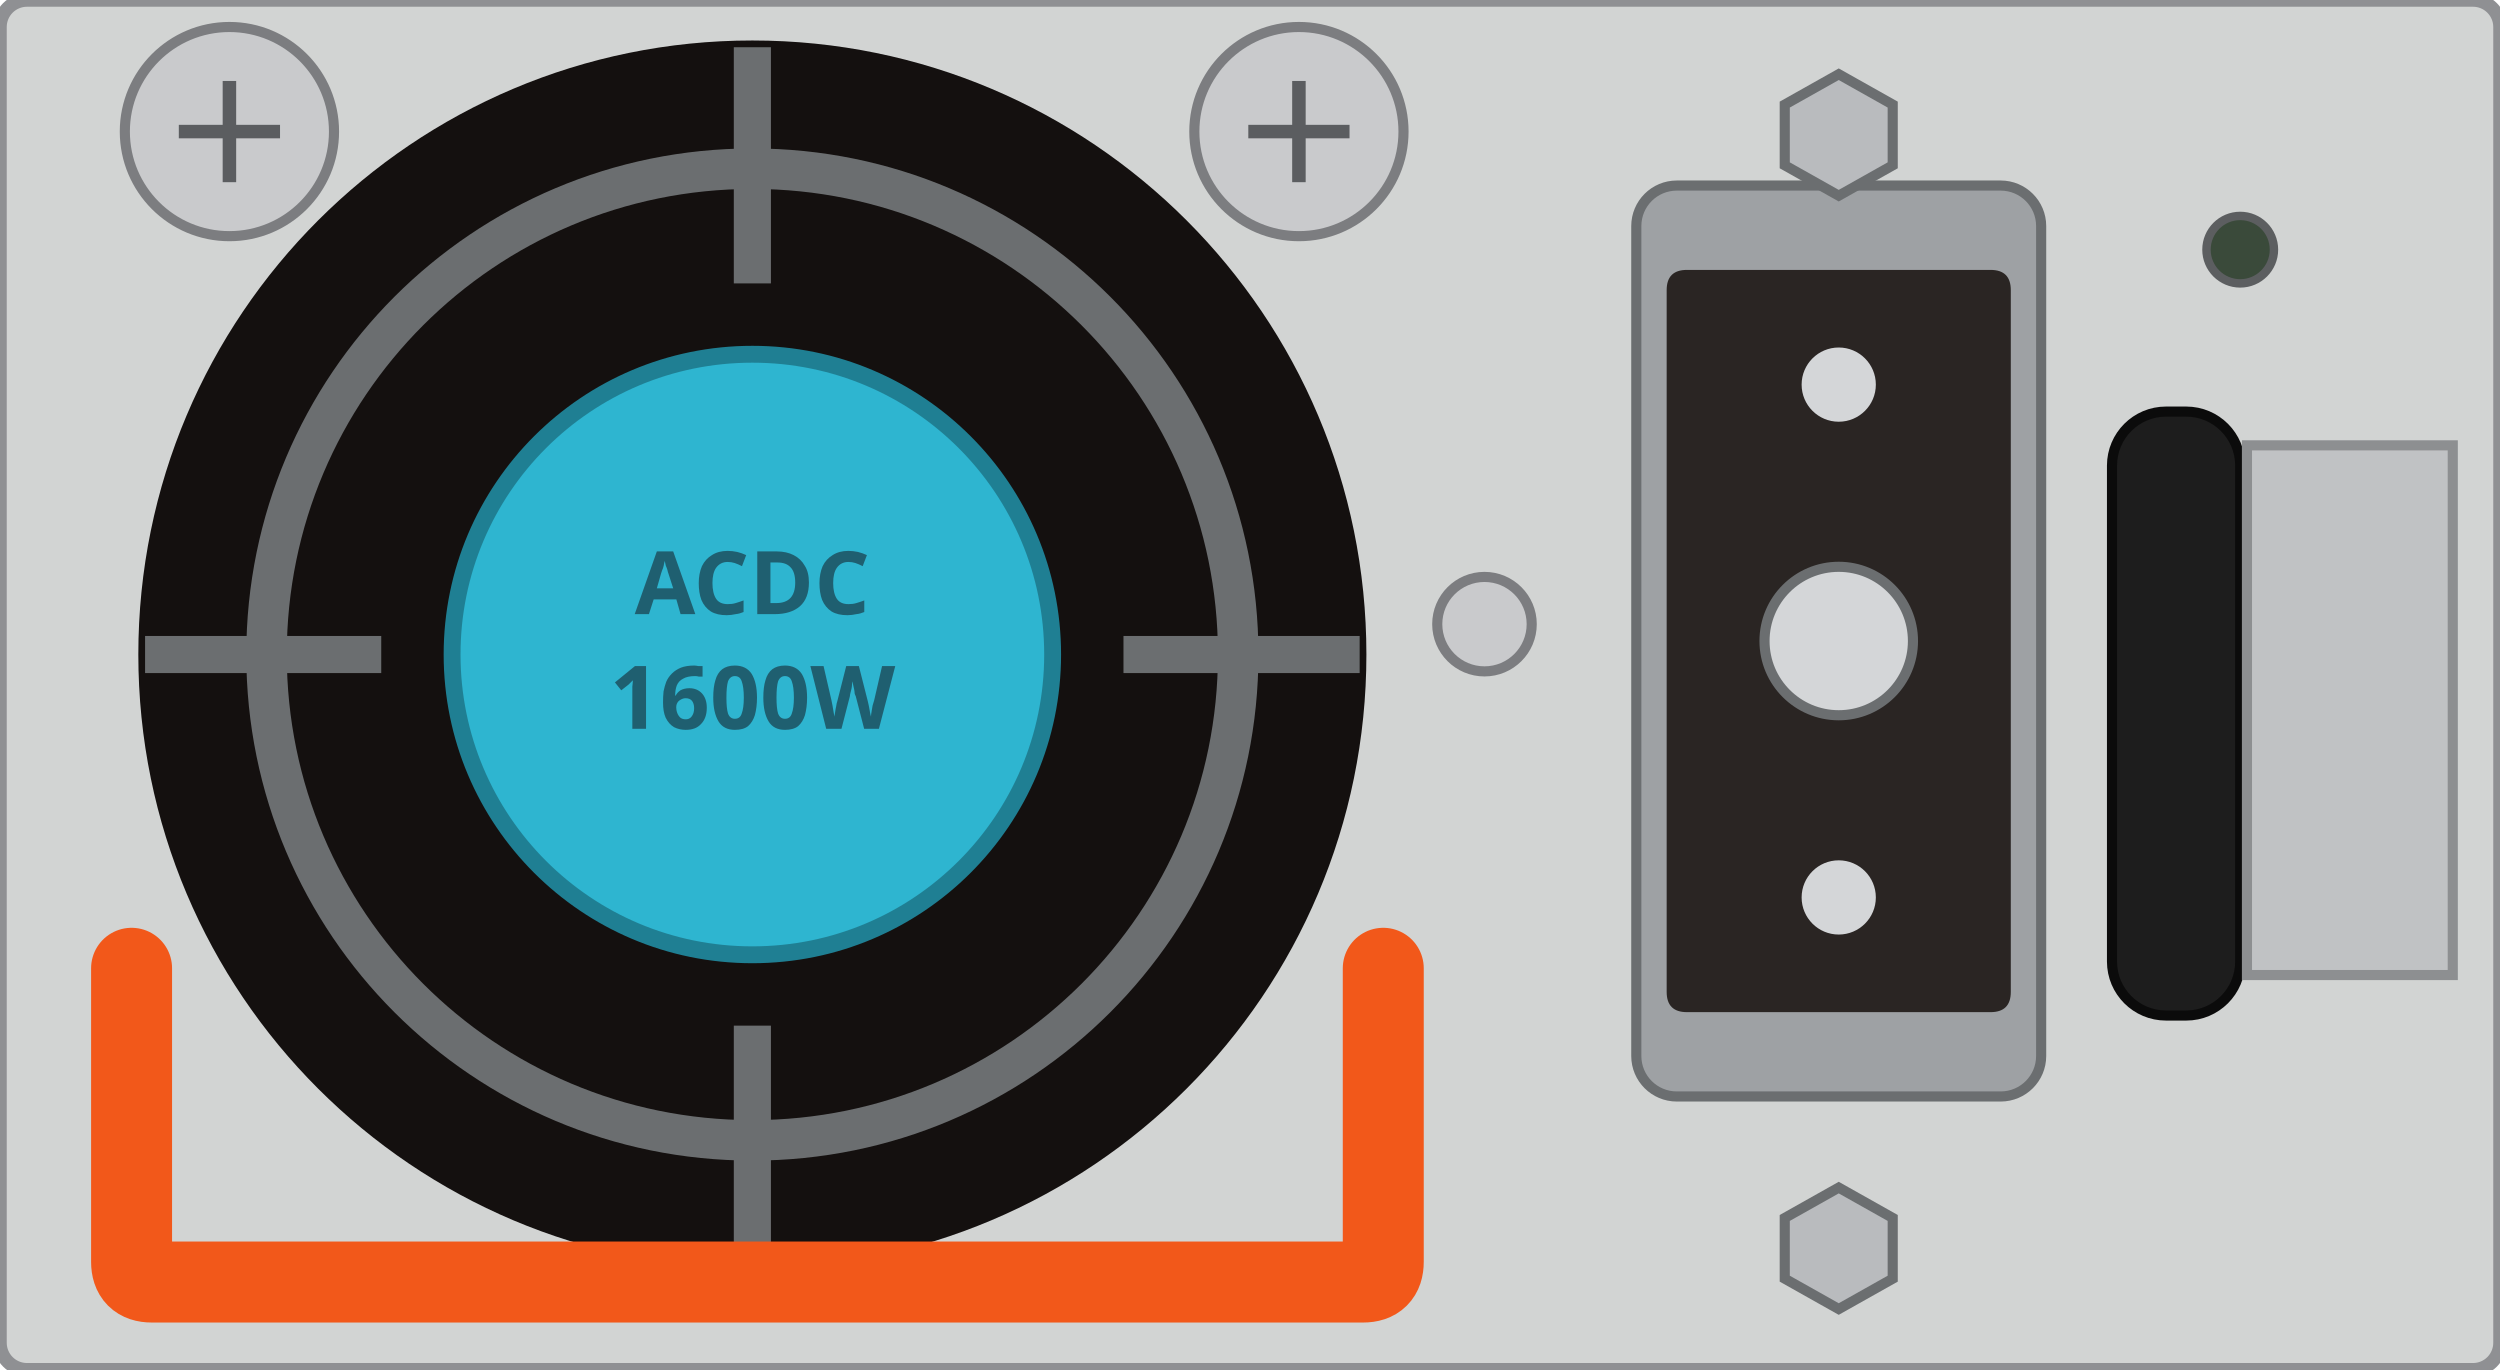
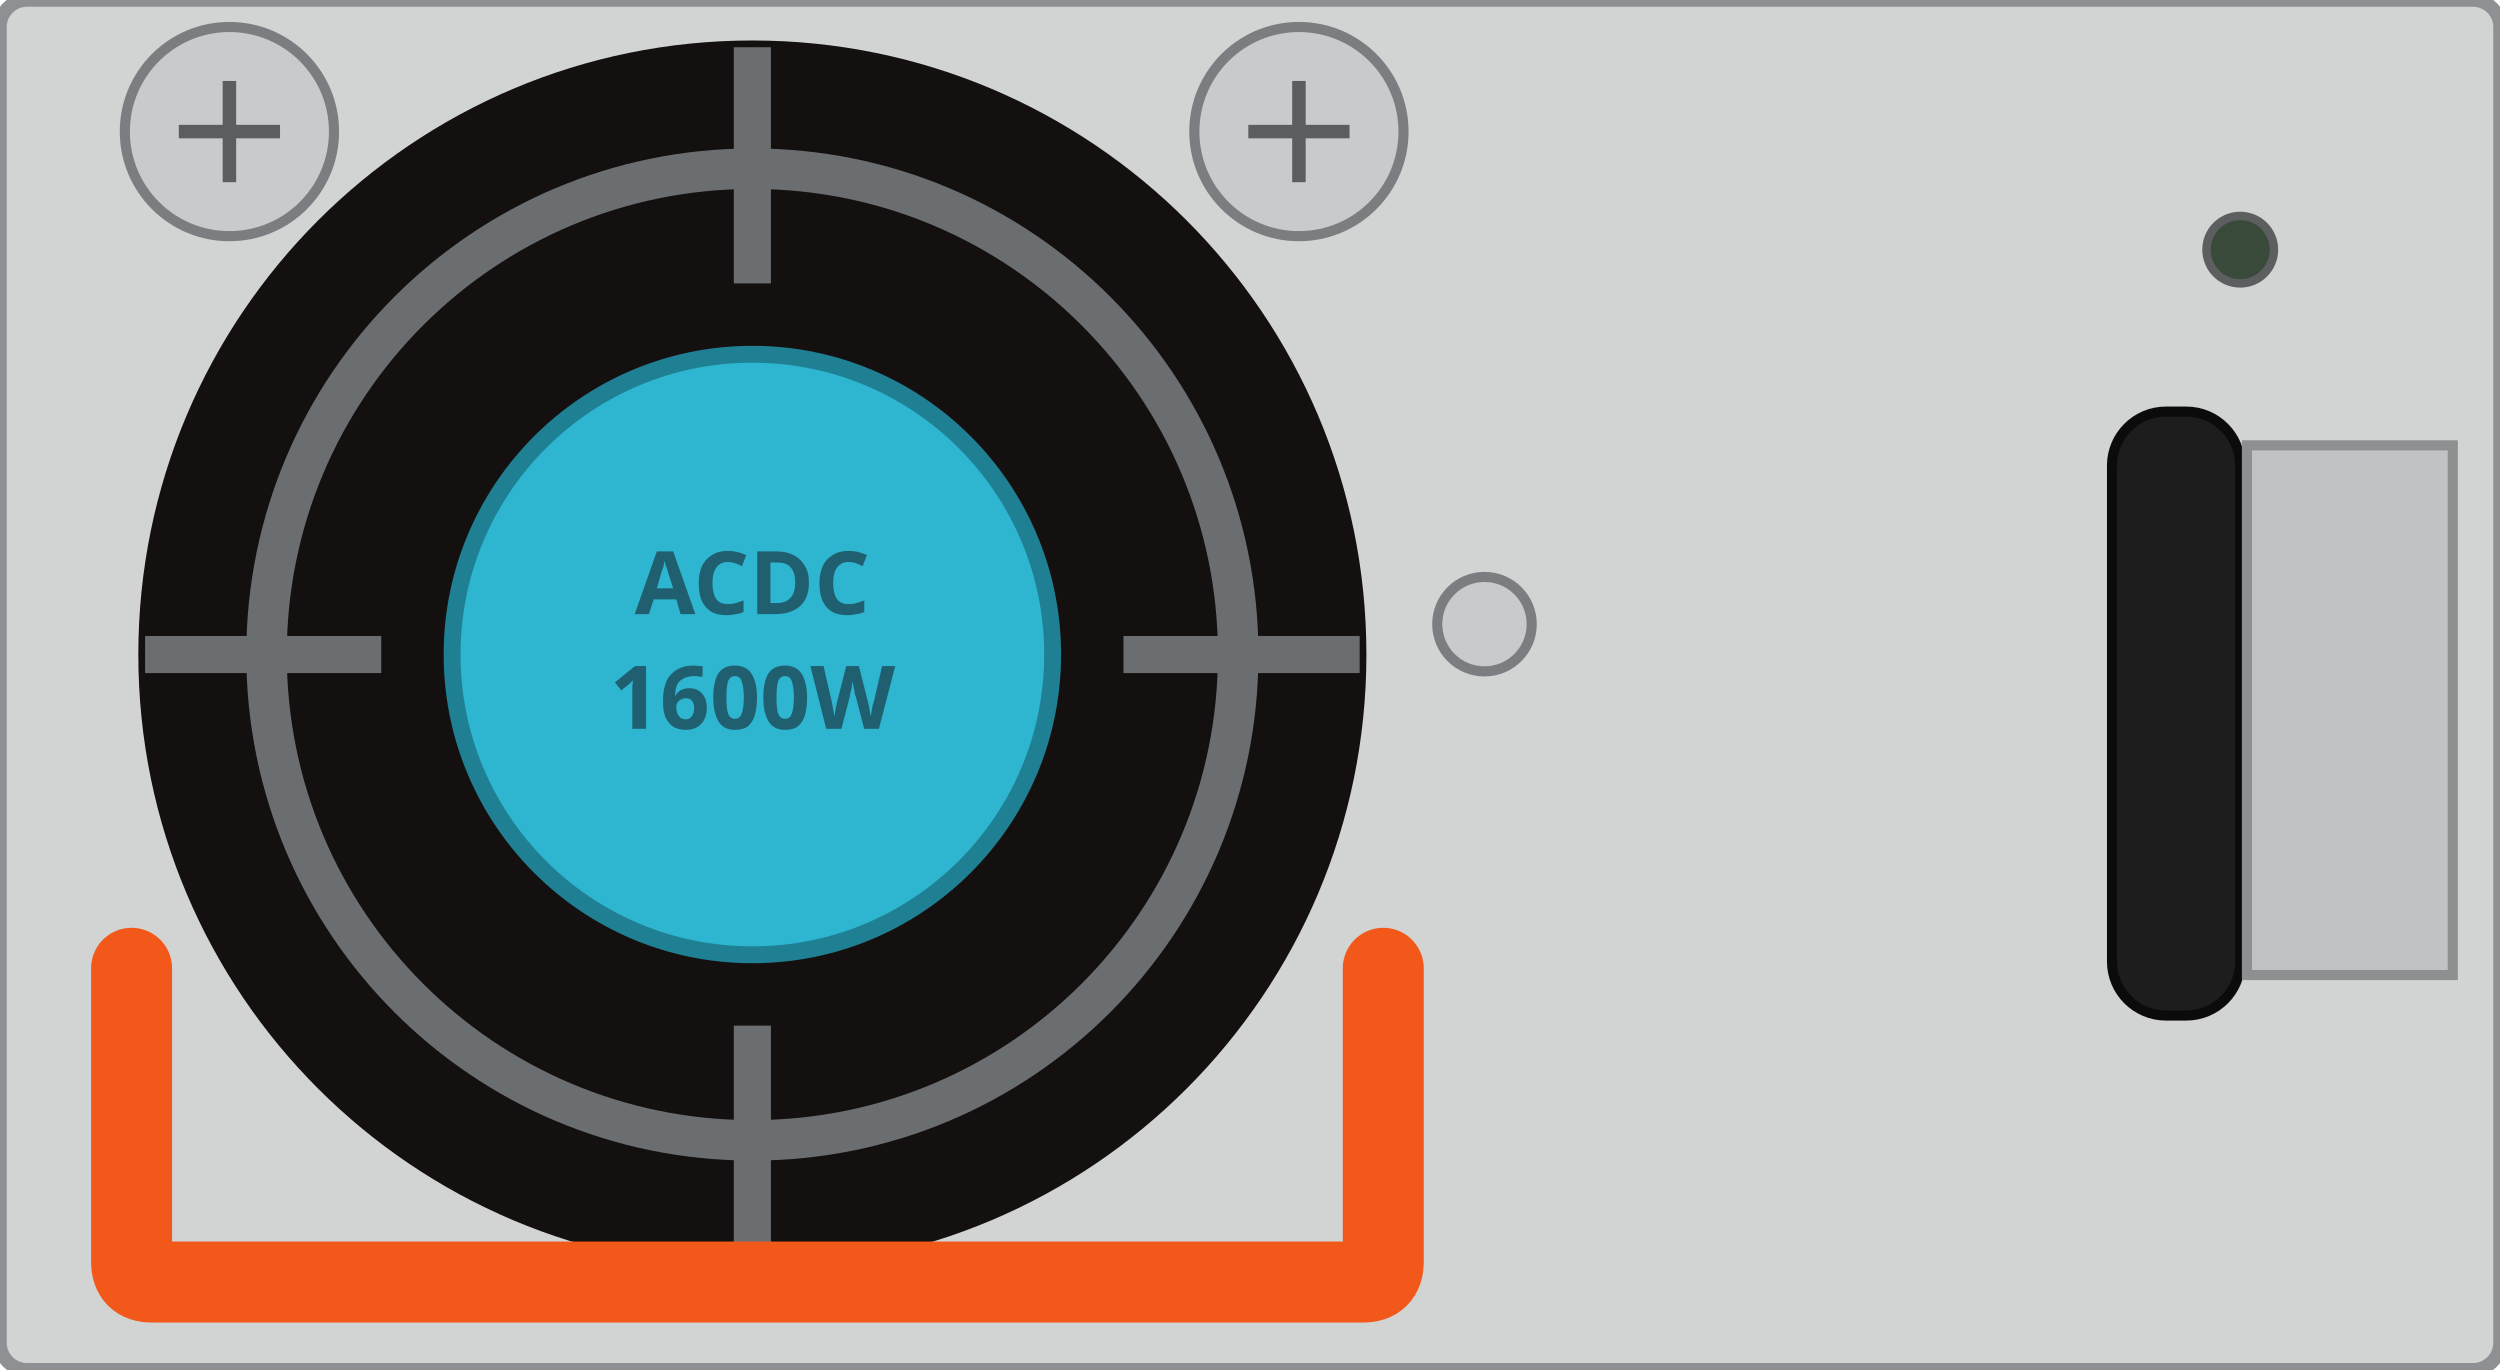
<svg xmlns="http://www.w3.org/2000/svg" width="74.1mm" height="40.6mm" viewBox="0 0 74.1 40.6">
  <rect id="face" x="0" y="0" width="74.1" height="40.6" rx="0.8" fill="#d2d4d3" stroke="#8f9093" stroke-width="0.4" />
  <g id="fan">
    <circle cx="22.3" cy="19.4" r="18.2" fill="#14100f" />
    <circle cx="22.3" cy="19.4" r="14.4" fill="none" stroke="#6b6e70" stroke-width="1.2" />
    <path d="M 22.3 1.4 V 8.4 M 22.3 30.4 V 37.4 M 4.3 19.4 H 11.3 M 33.3 19.4 H 40.3" stroke="#6b6e70" stroke-width="1.1" fill="none" />
    <circle cx="22.3" cy="19.4" r="8.9" fill="#2eb5d0" stroke="#1f7f93" stroke-width="0.5" />
  </g>
  <g id="screws" fill="#c9cacc" stroke="#7c7d80" stroke-width="0.3">
    <circle cx="6.8" cy="3.9" r="3.1" />
    <circle cx="38.5" cy="3.9" r="3.1" />
    <path d="M 5.3 3.9 H 8.3 M 6.8 2.4 V 5.4 M 37.0 3.9 H 40.0 M 38.5 2.4 V 5.4" fill="none" stroke="#5b5d60" stroke-width="0.4" />
  </g>
  <path id="handle" d="M 3.9 28.7 V 37.4 Q 3.9 38.0 4.5 38.0 H 40.4 Q 41.0 38.0 41.0 37.4 V 28.7" fill="none" stroke="#f2581a" stroke-width="2.4" stroke-linecap="round" stroke-linejoin="round" data-stroke-from="handle-finish" />
-   <g id="connector">
-     <rect x="48.5" y="5.5" width="12.0" height="27.0" rx="1.2" fill="#9ea1a4" stroke="#6b6e70" stroke-width="0.3" />
-     <path d="M 50.0 8.0 H 59.0 Q 59.6 8.0 59.6 8.6 V 29.4 Q 59.6 30.0 59.0 30.0 H 50.0 Q 49.4 30.0 49.4 29.4 V 8.6 Q 49.4 8.0 50.0 8.0 Z" fill="#2a2523" />
-     <circle cx="54.5" cy="11.4" r="1.1" fill="#d4d6d8" />
-     <circle cx="54.5" cy="19.0" r="2.2" fill="#d4d6d8" stroke="#6b6e70" stroke-width="0.3" />
-     <circle cx="54.5" cy="26.6" r="1.1" fill="#d4d6d8" />
-     <path d="M 54.5 2.2 l 1.6 0.9 v 1.8 l -1.6 0.9 l -1.6 -0.9 v -1.8 Z M 54.5 35.2 l 1.6 0.9 v 1.8 l -1.6 0.9 l -1.6 -0.9 v -1.8 Z" fill="#b9bbbe" stroke="#6b6e70" stroke-width="0.3" />
-   </g>
  <circle id="fixing" cx="44.0" cy="18.5" r="1.4" fill="#c9cacc" stroke="#7c7d80" stroke-width="0.3" />
  <g id="latch">
    <rect x="62.6" y="12.2" width="3.8" height="17.9" rx="1.6" fill="#1d1d1d" stroke="#0b0b0b" stroke-width="0.3" />
    <rect x="66.6" y="13.2" width="6.1" height="15.7" fill="#c0c2c4" stroke="#8d8f91" stroke-width="0.3" />
  </g>
  <circle id="led" cx="66.4" cy="7.4" r="1.0" fill="var(--led-color, #3a4a3a)" stroke="#5c5e60" stroke-width="0.25" />
  <g id="silkscreen" font-family="sans-serif" font-weight="bold" fill="#1f5f70" text-anchor="middle">
    <text x="22.3" y="18.2" font-size="2.6">ACDC</text>
    <text x="22.3" y="21.6" font-size="2.6">1600W</text>
  </g>
</svg>
